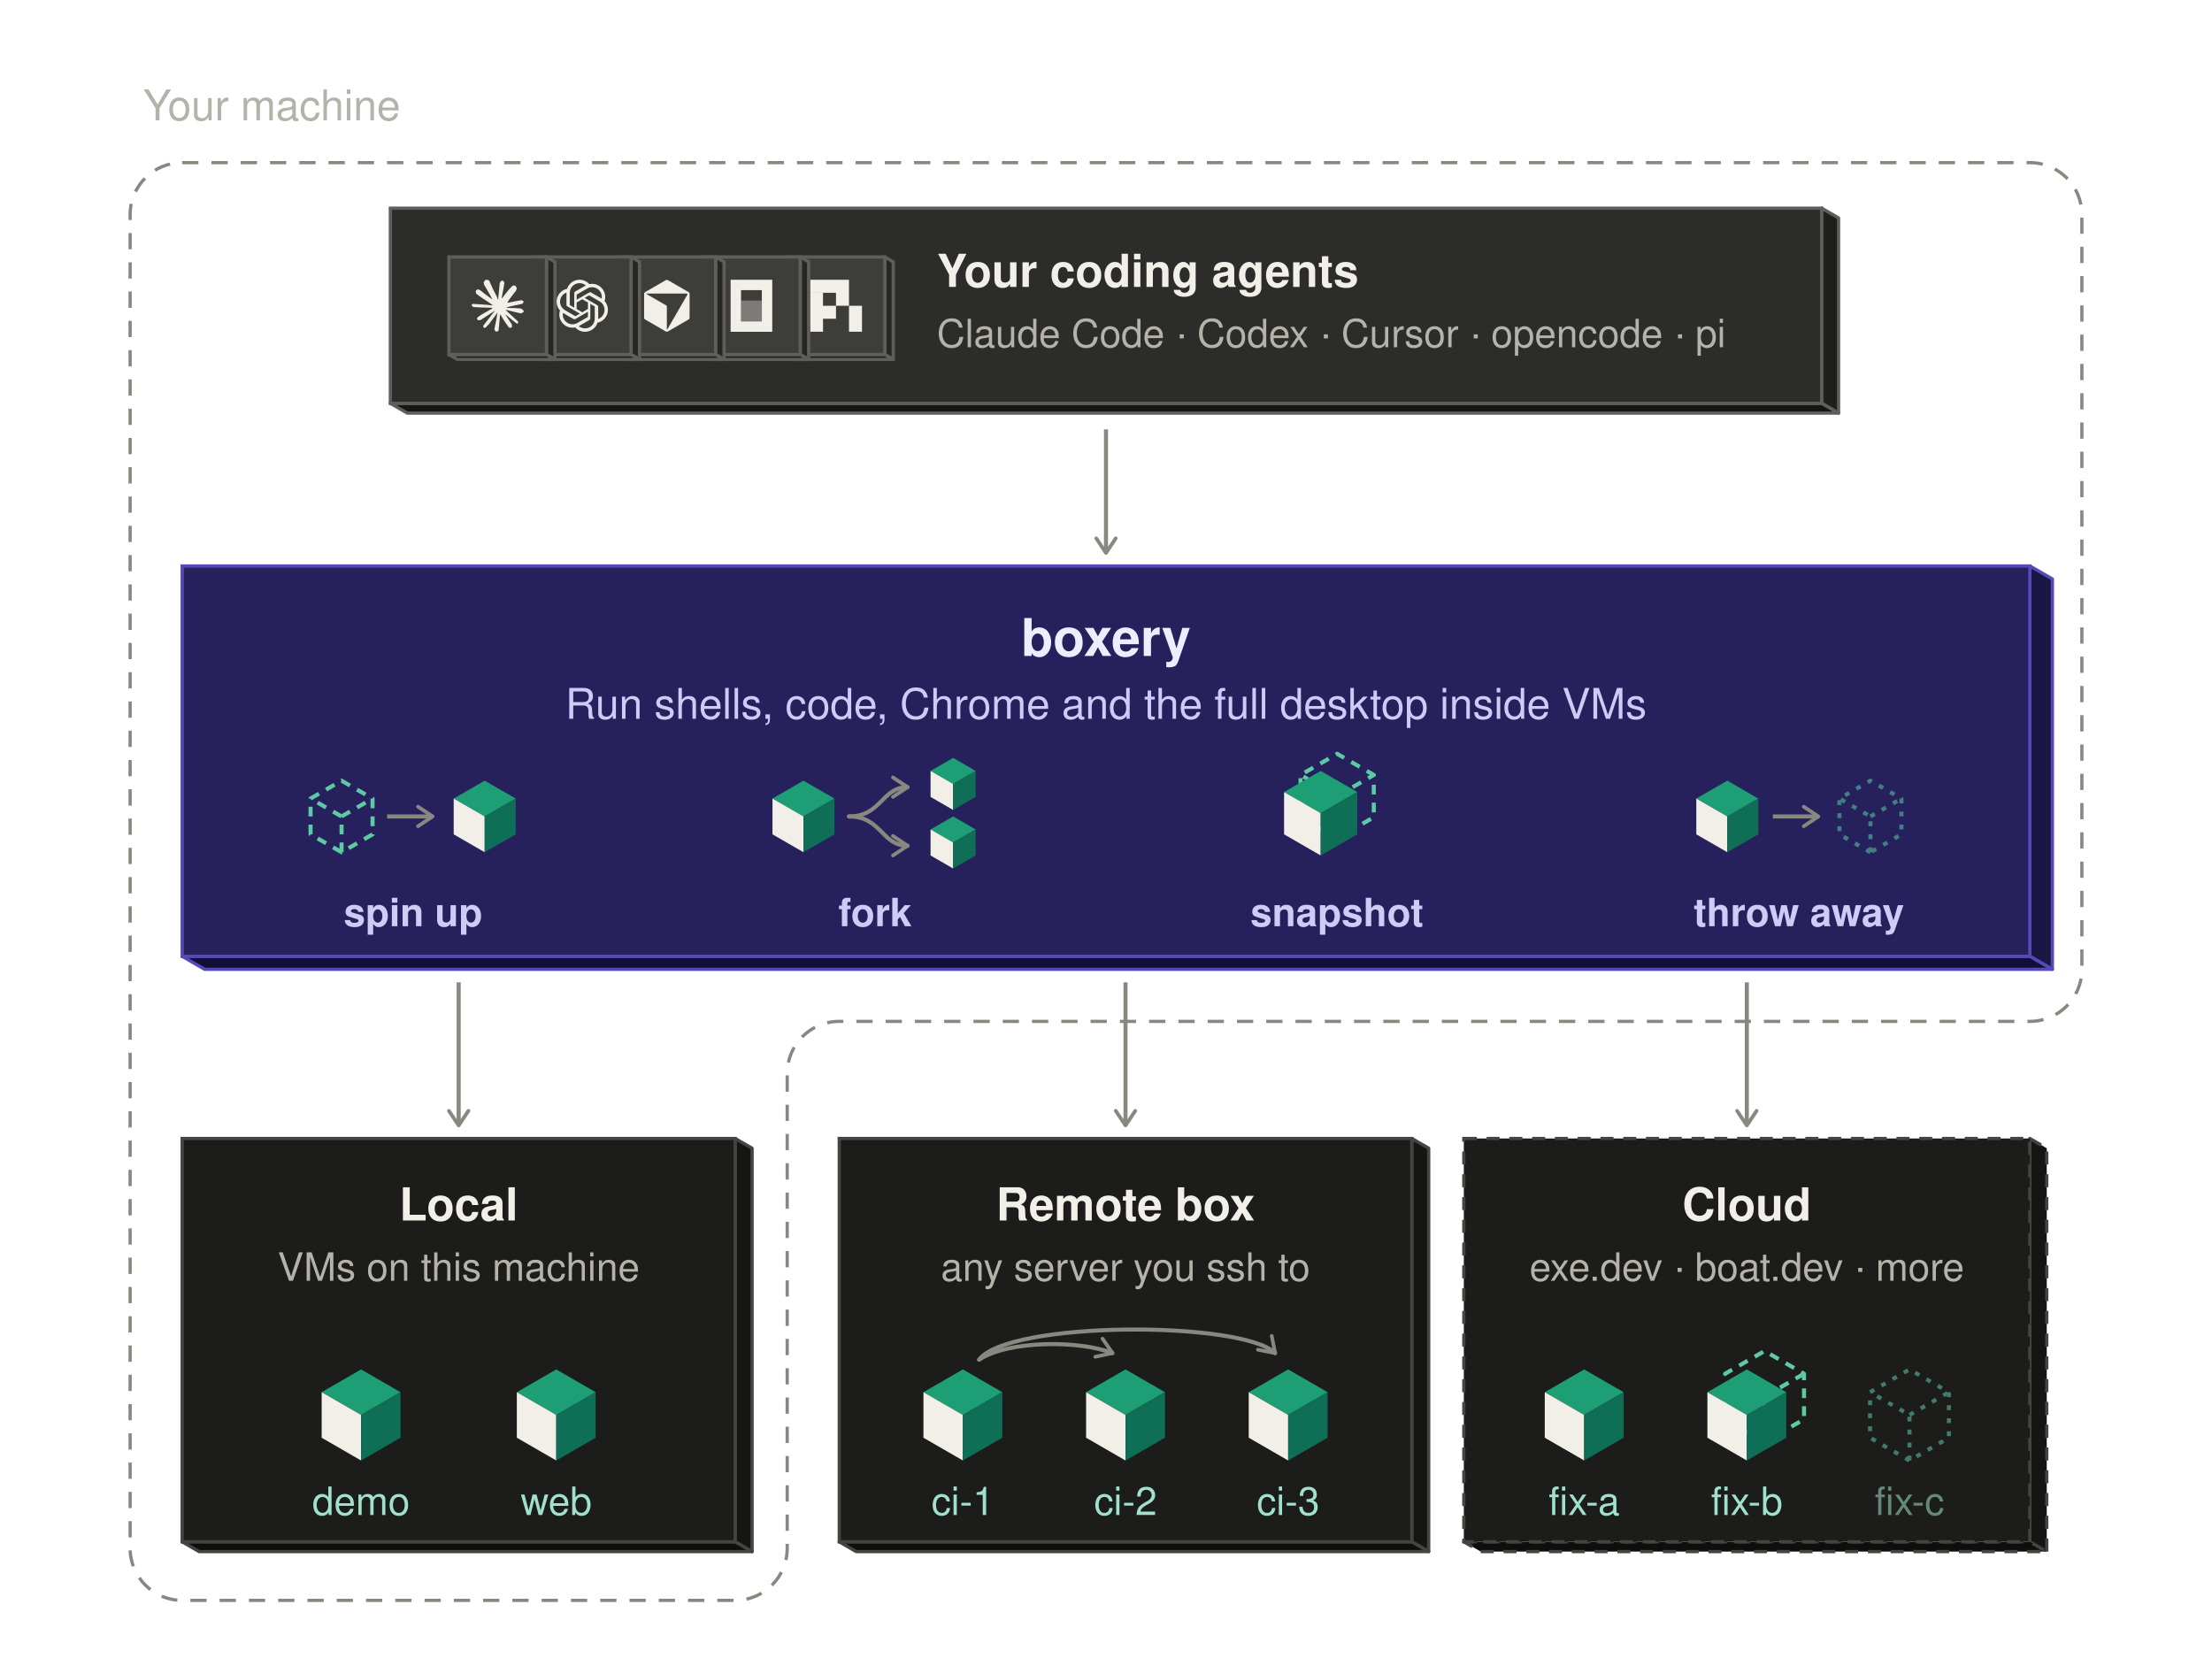
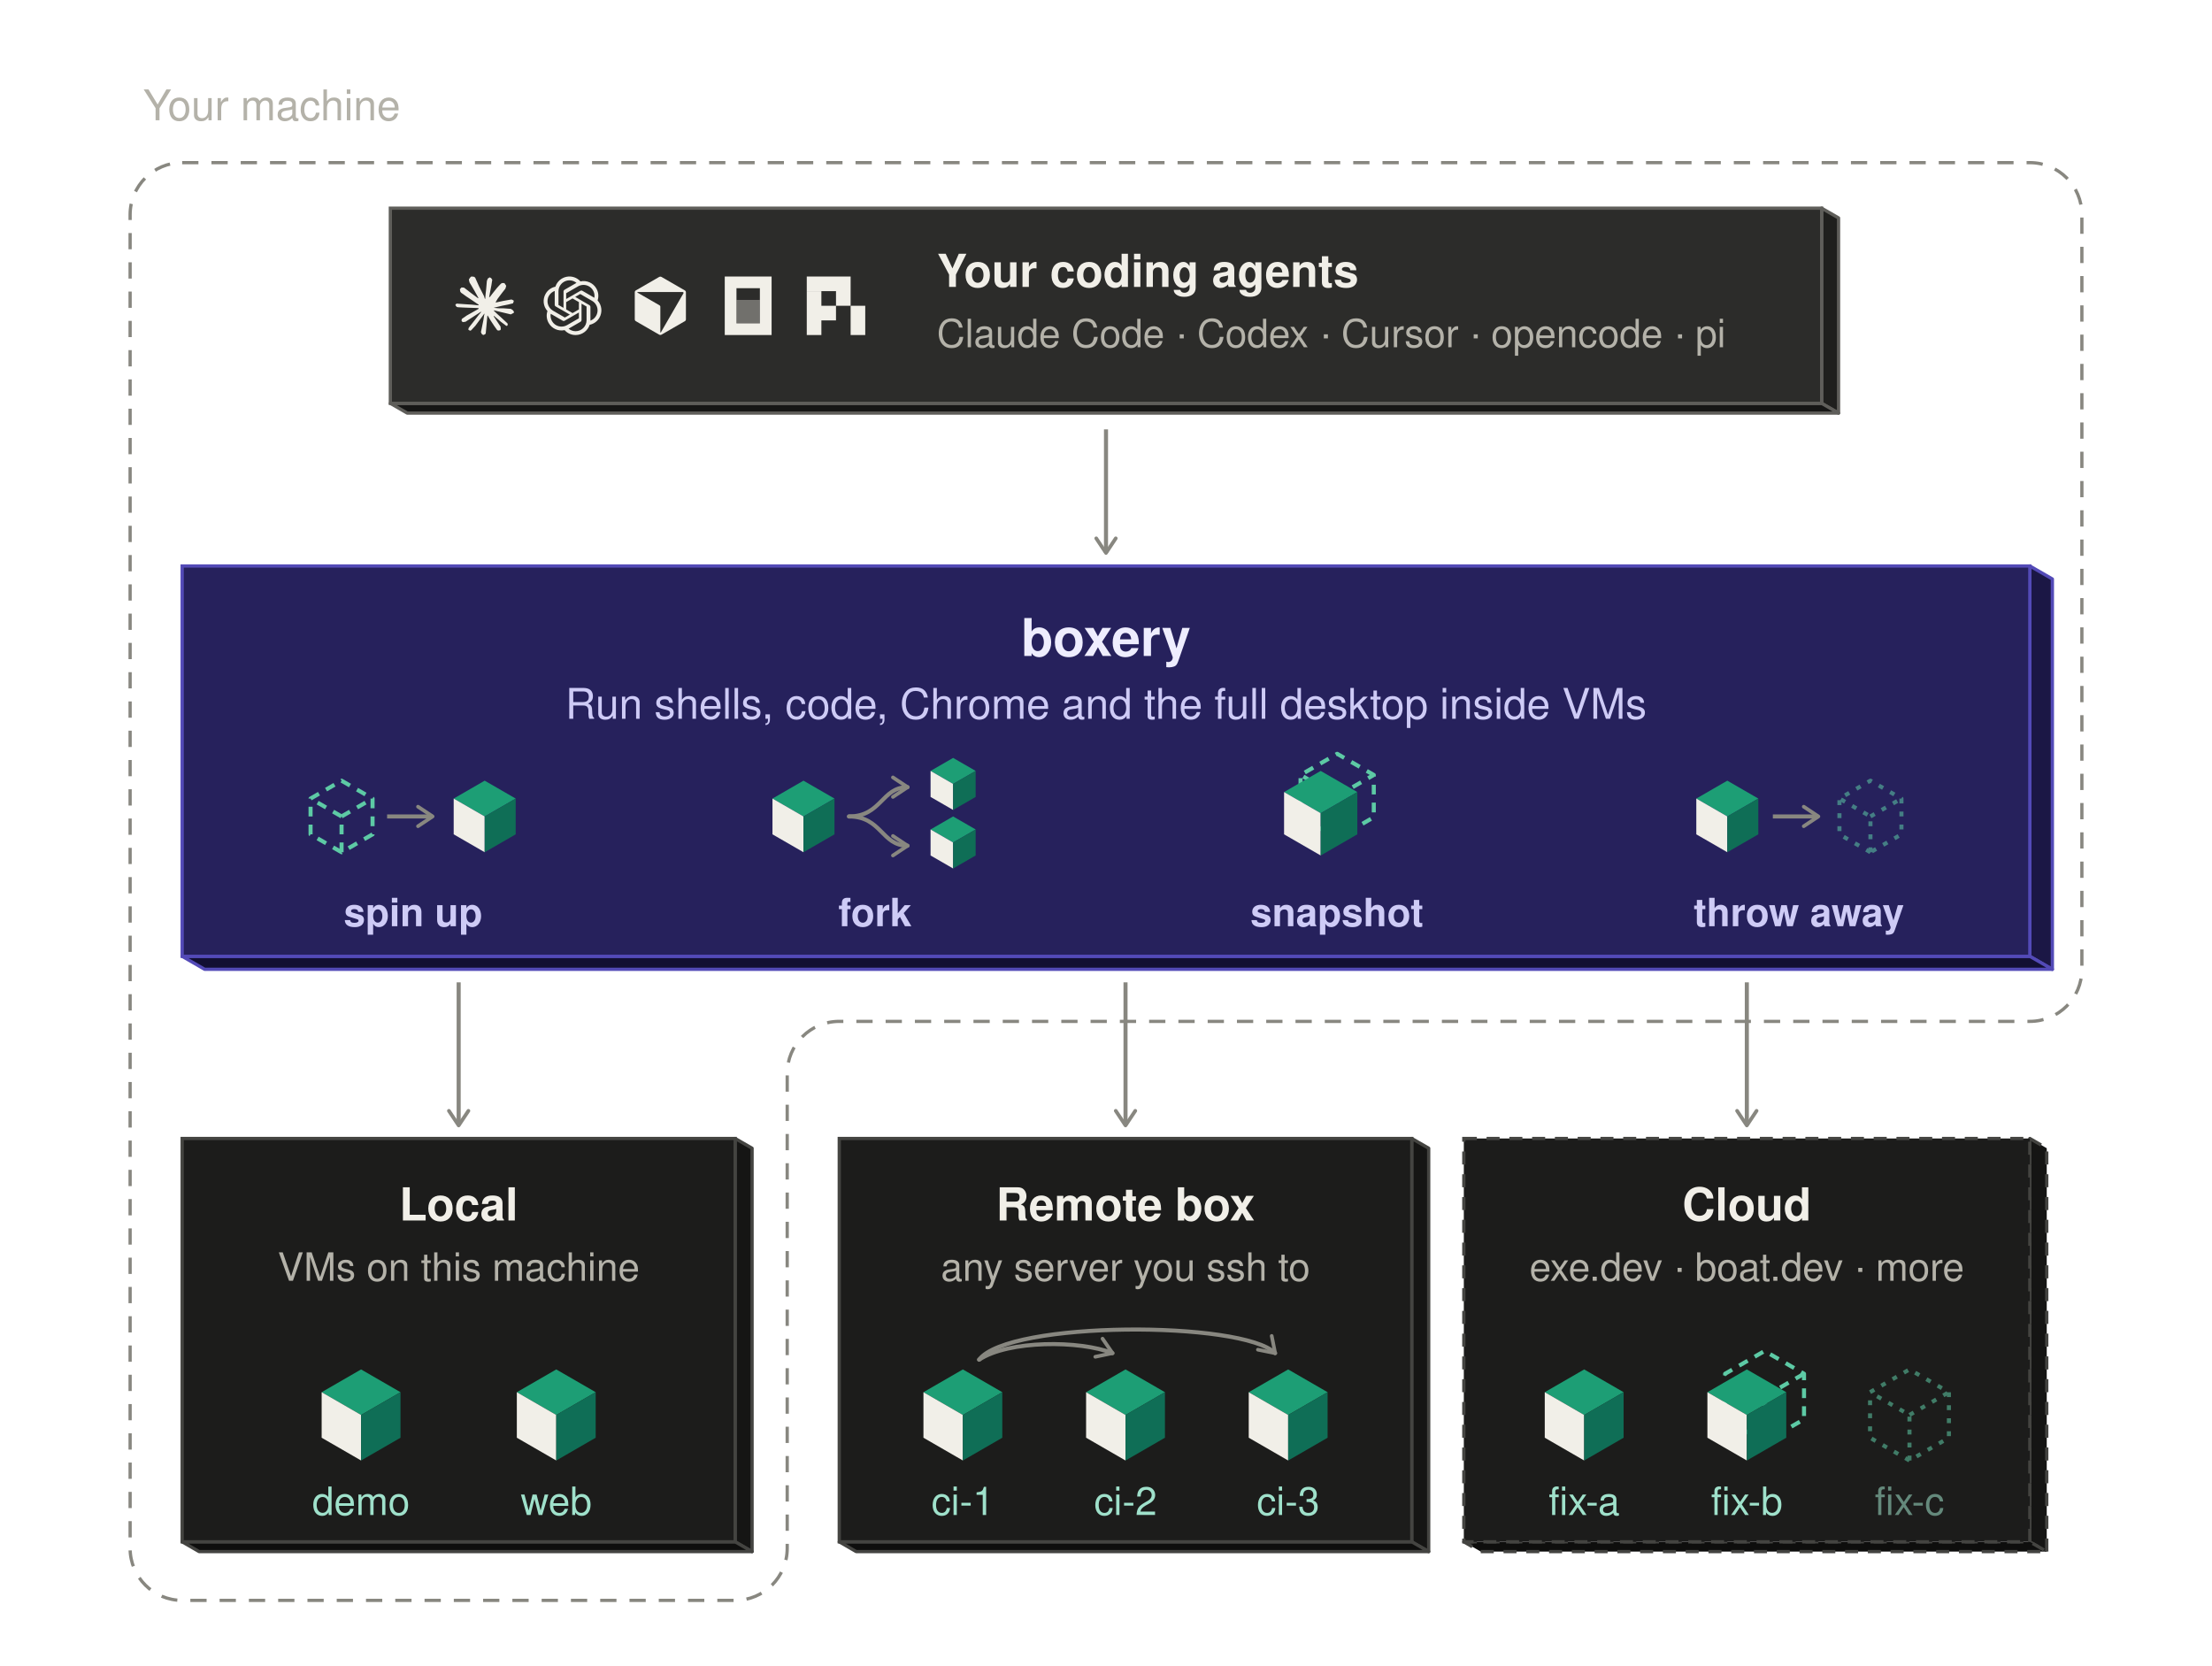
<svg xmlns="http://www.w3.org/2000/svg" viewBox="0 0 680 512" width="680" height="512" role="img" aria-labelledby="t d">
  <defs>
    <marker id="arrow" viewBox="0 0 10 10" refX="8" refY="5" markerWidth="6" markerHeight="6" orient="auto-start-reverse">
      <path d="M2 1L8 5L2 9" fill="none" stroke="#888780" stroke-width="1.5" stroke-linecap="round" stroke-linejoin="round" />
    </marker>
  </defs>
  <g font-family="-apple-system, BlinkMacSystemFont, 'Segoe UI', Helvetica, Arial, sans-serif" text-anchor="middle" dominant-baseline="central">
    <text x="44" y="34" font-size="13" text-anchor="start" fill="#B4B2A9">Your machine</text>
    <path d="M56 50 H624 A16 16 0 0 1 640 66 V298 A16 16 0 0 1 624 314 H258 A16 16 0 0 0 242 330 V476 A16 16 0 0 1 226 492 H56 A16 16 0 0 1 40 476 V66 A16 16 0 0 1 56 50 Z" fill="none" stroke="#888780" stroke-width="1" stroke-dasharray="5 4" />
    <polygon points="560.00,64.00 565.20,67.00 565.20,127.00 560.00,124.00" fill="#1F1F1D" stroke="#5F5E5A" stroke-width="1" stroke-linejoin="round" />
    <polygon points="120.00,124.00 560.00,124.00 565.20,127.00 125.20,127.00" fill="#161615" stroke="#5F5E5A" stroke-width="1" stroke-linejoin="round" />
    <rect x="120" y="64" width="440" height="60" fill="#2C2C2A" stroke="#5F5E5A" />
-     <polygon points="272.00,79.00 274.60,80.50 274.60,110.50 272.00,109.00" fill="#262624" stroke="#5F5E5A" stroke-width="1" stroke-linejoin="round" />
-     <polygon points="242.00,109.00 272.00,109.00 274.60,110.50 244.60,110.50" fill="#1C1C1B" stroke="#5F5E5A" stroke-width="1" stroke-linejoin="round" />
-     <rect x="242" y="79" width="30" height="30" fill="#3D3D3A" stroke="#5F5E5A" />
-     <svg x="249" y="86" width="16" height="16" viewBox="165 165 470 470" fill="#F1EFE8">
+     <svg x="140" y="85" width="18" height="18" viewBox="0 0 24 24" fill="#F1EFE8">
+       <path d="m4.714 15.956 4.717-2.647.079-.231-.079-.128h-.231l-.789-.049-2.696-.073-2.337-.097-2.265-.121-.571-.121-.534-.704.055-.352.48-.322.686.061 1.518.103 2.277.158 1.651.097 2.447.255h.389l.055-.158-.134-.097-.103-.097L6.973 9.836l-2.55-1.688-1.336-.971-.723-.492-.364-.461-.158-1.008.656-.723.88.061.225.061.892.686 1.906 1.475 2.489 1.834.364.303.146-.103.018-.073-.164-.273-1.354-2.447-1.445-2.489-.643-1.032-.17-.619c-.061-.255-.103-.467-.103-.729L6.287.134 6.7 0l.996.134.419.364.619 1.415 1.002 2.228 1.554 3.03.455.898.243.832.091.255h.158v-.146l.128-1.706.237-2.095.231-2.696.079-.759.376-.911.747-.492.583.279.48.686-.067.443-.285 1.852-.559 2.902-.364 1.943h.212l.243-.243.984-1.305 1.651-2.064.729-.82.85-.905.546-.431h1.032l.759 1.129-.34 1.166-1.062 1.348-.88 1.141-1.263 1.7-.789 1.36.073.109.188-.018 2.853-.607 1.542-.279 1.84-.316.832.389.091.395-.328.807-1.967.486-2.307.461-3.436.814-.043.03.049.061 1.548.146.662.036h1.621l3.018.225.789.522.474.638-.079.486-1.214.619-1.639-.389-3.825-.911-1.311-.328h-.182v.109l1.093 1.069 2.003 1.809 2.507 2.331.128.577-.322.455-.34-.049-2.204-1.657-.85-.747-1.925-1.621h-.128v.17l.443.65 2.344 3.521.121 1.081-.17.352-.607.212-.668-.121-1.372-1.925L14.38 17.959l-1.141-1.943-.14.079-.674 7.255-.316.37-.729.279-.607-.461-.322-.747.322-1.475.389-1.925.316-1.53.285-1.9.17-.631-.012-.043-.14.018-1.433 1.967-2.18 2.945-1.724 1.846-.413.164-.716-.37.067-.662.401-.589 2.386-3.036 1.439-1.882.929-1.087-.006-.158h-.055l-6.338 4.116-1.129.146-.486-.455.061-.747.231-.243 1.906-1.311Z" />
+     </svg>
+     <svg x="167" y="85" width="18" height="18" viewBox="0 0 24 24" fill="#F1EFE8">
+       <path d="M22.282 9.821a5.985 5.985 0 0 0-.516-4.911 6.046 6.046 0 0 0-6.51-2.9A6.065 6.065 0 0 0 4.981 4.182a5.985 5.985 0 0 0-3.998 2.9 6.046 6.046 0 0 0 .743 7.097 5.98 5.98 0 0 0 .511 4.911 6.051 6.051 0 0 0 6.515 2.9A5.985 5.985 0 0 0 13.26 24a6.056 6.056 0 0 0 5.772-4.206 5.989 5.989 0 0 0 3.998-2.9 6.056 6.056 0 0 0-.748-7.073zm-9.022 12.608a4.476 4.476 0 0 1-2.876-1.041l.142-.08 4.778-2.758a.795.795 0 0 0 .393-.681v-6.737l2.02 1.169a.071.071 0 0 1 .038.052v5.583a4.504 4.504 0 0 1-4.495 4.494zm-9.661-4.125a4.471 4.471 0 0 1-.535-3.014l.142.085 4.783 2.758a.771.771 0 0 0 .781 0l5.843-3.369v2.332a.08.08 0 0 1-.033.061L9.74 19.95a4.499 4.499 0 0 1-6.141-1.646zM2.341 7.896a4.485 4.485 0 0 1 2.365-1.973V11.6a.766.766 0 0 0 .388.676l5.814 3.354-2.02 1.169a.076.076 0 0 1-.071 0l-4.83-2.787A4.504 4.504 0 0 1 2.341 7.872zm16.596 3.856L13.104 8.364 15.119 7.2a.076.076 0 0 1 .071 0l4.83 2.791a4.494 4.494 0 0 1-.676 8.104v-5.677a.79.79 0 0 0-.407-.667zm2.011-3.023l-.142-.085-4.774-2.782a.776.776 0 0 0-.785 0L9.409 9.23V6.897a.066.066 0 0 1 .028-.061l4.83-2.787a4.499 4.499 0 0 1 6.68 4.66zM8.306 12.863l-2.02-1.164a.08.08 0 0 1-.038-.057V6.074a4.499 4.499 0 0 1 7.376-3.454l-.142.081L8.704 5.459a.795.795 0 0 0-.393.681zm1.098-2.365l2.602-1.5 2.607 1.5v2.999l-2.597 1.5-2.607-1.5Z" />
+     </svg>
+     <svg x="194" y="85" width="18" height="18" viewBox="88 66 336 380" fill="#F1EFE8">
+       <path fill-rule="evenodd" d="m415.348 156.575-151.504-87.47c-4.865-2.809-10.868-2.809-15.733 0l-151.496 87.47c-4.09 2.361-6.615 6.728-6.615 11.458v176.383c0 4.73 2.525 9.097 6.615 11.459l151.503 87.469c4.865 2.81 10.868 2.81 15.733 0l151.504-87.469c4.09-2.362 6.615-6.729 6.615-11.459v-176.383c0-4.73-2.525-9.097-6.615-11.458zm-9.517 18.528-146.254 253.319c-.989 1.707-3.599 1.01-3.599-.967v-165.871c0-3.314-1.771-6.38-4.645-8.044l-143.644-82.932c-1.707-.989-1.01-3.599.967-3.599h292.51c4.153 0 6.749 4.502 4.672 8.101h-.007z" />
+     </svg>
+     <svg x="221" y="85" width="18" height="18" viewBox="0 6 24 30" fill="#F1EFE8">
+       <path d="M18 30H6V18H18V30Z" opacity="0.35" />
+       <path d="M18 12H6V30H18V12ZM24 36H0V6H24V36Z" />
+     </svg>
+     <svg x="248" y="85" width="18" height="18" viewBox="165 165 470 470" fill="#F1EFE8">
      <path d="M165.29 165.29H517.36V400H400V282.65H165.29Z" />
      <path d="M165.29 282.65H282.65V400H400V517.36H282.65V634.72H165.29Z" />
      <path d="M517.36 400H634.72V634.72H517.36Z" />
-     </svg>
-     <polygon points="246.00,79.00 248.60,80.50 248.60,110.50 246.00,109.00" fill="#262624" stroke="#5F5E5A" stroke-width="1" stroke-linejoin="round" />
-     <polygon points="216.00,109.00 246.00,109.00 248.60,110.50 218.60,110.50" fill="#1C1C1B" stroke="#5F5E5A" stroke-width="1" stroke-linejoin="round" />
-     <rect x="216" y="79" width="30" height="30" fill="#3D3D3A" stroke="#5F5E5A" />
-     <svg x="223" y="86" width="16" height="16" viewBox="0 6 24 30" fill="#F1EFE8">
-       <path d="M18 30H6V18H18V30Z" opacity="0.35" />
-       <path d="M18 12H6V30H18V12ZM24 36H0V6H24V36Z" />
-     </svg>
-     <polygon points="220.00,79.00 222.60,80.50 222.60,110.50 220.00,109.00" fill="#262624" stroke="#5F5E5A" stroke-width="1" stroke-linejoin="round" />
-     <polygon points="190.00,109.00 220.00,109.00 222.60,110.50 192.60,110.50" fill="#1C1C1B" stroke="#5F5E5A" stroke-width="1" stroke-linejoin="round" />
-     <rect x="190" y="79" width="30" height="30" fill="#3D3D3A" stroke="#5F5E5A" />
-     <svg x="197" y="86" width="16" height="16" viewBox="88 66 336 380" fill="#F1EFE8">
-       <path fill-rule="evenodd" d="m415.348 156.575-151.504-87.47c-4.865-2.809-10.868-2.809-15.733 0l-151.496 87.47c-4.09 2.361-6.615 6.728-6.615 11.458v176.383c0 4.73 2.525 9.097 6.615 11.459l151.503 87.469c4.865 2.81 10.868 2.81 15.733 0l151.504-87.469c4.09-2.362 6.615-6.729 6.615-11.459v-176.383c0-4.73-2.525-9.097-6.615-11.458zm-9.517 18.528-146.254 253.319c-.989 1.707-3.599 1.01-3.599-.967v-165.871c0-3.314-1.771-6.38-4.645-8.044l-143.644-82.932c-1.707-.989-1.01-3.599.967-3.599h292.51c4.153 0 6.749 4.502 4.672 8.101h-.007z" />
-     </svg>
-     <polygon points="194.00,79.00 196.60,80.50 196.60,110.50 194.00,109.00" fill="#262624" stroke="#5F5E5A" stroke-width="1" stroke-linejoin="round" />
-     <polygon points="164.00,109.00 194.00,109.00 196.60,110.50 166.60,110.50" fill="#1C1C1B" stroke="#5F5E5A" stroke-width="1" stroke-linejoin="round" />
-     <rect x="164" y="79" width="30" height="30" fill="#3D3D3A" stroke="#5F5E5A" />
-     <svg x="171" y="86" width="16" height="16" viewBox="0 0 24 24" fill="#F1EFE8">
-       <path d="M22.282 9.821a5.985 5.985 0 0 0-.516-4.911 6.046 6.046 0 0 0-6.51-2.9A6.065 6.065 0 0 0 4.981 4.182a5.985 5.985 0 0 0-3.998 2.9 6.046 6.046 0 0 0 .743 7.097 5.98 5.98 0 0 0 .511 4.911 6.051 6.051 0 0 0 6.515 2.9A5.985 5.985 0 0 0 13.26 24a6.056 6.056 0 0 0 5.772-4.206 5.989 5.989 0 0 0 3.998-2.9 6.056 6.056 0 0 0-.748-7.073zm-9.022 12.608a4.476 4.476 0 0 1-2.876-1.041l.142-.08 4.778-2.758a.795.795 0 0 0 .393-.681v-6.737l2.02 1.169a.071.071 0 0 1 .038.052v5.583a4.504 4.504 0 0 1-4.495 4.494zm-9.661-4.125a4.471 4.471 0 0 1-.535-3.014l.142.085 4.783 2.758a.771.771 0 0 0 .781 0l5.843-3.369v2.332a.08.08 0 0 1-.033.061L9.74 19.95a4.499 4.499 0 0 1-6.141-1.646zM2.341 7.896a4.485 4.485 0 0 1 2.365-1.973V11.6a.766.766 0 0 0 .388.676l5.814 3.354-2.02 1.169a.076.076 0 0 1-.071 0l-4.83-2.787A4.504 4.504 0 0 1 2.341 7.872zm16.596 3.856L13.104 8.364 15.119 7.2a.076.076 0 0 1 .071 0l4.83 2.791a4.494 4.494 0 0 1-.676 8.104v-5.677a.79.79 0 0 0-.407-.667zm2.011-3.023l-.142-.085-4.774-2.782a.776.776 0 0 0-.785 0L9.409 9.23V6.897a.066.066 0 0 1 .028-.061l4.83-2.787a4.499 4.499 0 0 1 6.68 4.66zM8.306 12.863l-2.02-1.164a.08.08 0 0 1-.038-.057V6.074a4.499 4.499 0 0 1 7.376-3.454l-.142.081L8.704 5.459a.795.795 0 0 0-.393.681zm1.098-2.365l2.602-1.5 2.607 1.5v2.999l-2.597 1.5-2.607-1.5Z" />
-     </svg>
-     <polygon points="168.00,79.00 170.60,80.50 170.60,110.50 168.00,109.00" fill="#262624" stroke="#5F5E5A" stroke-width="1" stroke-linejoin="round" />
-     <polygon points="138.00,109.00 168.00,109.00 170.60,110.50 140.60,110.50" fill="#1C1C1B" stroke="#5F5E5A" stroke-width="1" stroke-linejoin="round" />
-     <rect x="138" y="79" width="30" height="30" fill="#3D3D3A" stroke="#5F5E5A" />
-     <svg x="145" y="86" width="16" height="16" viewBox="0 0 24 24" fill="#F1EFE8">
-       <path d="m4.714 15.956 4.717-2.647.079-.231-.079-.128h-.231l-.789-.049-2.696-.073-2.337-.097-2.265-.121-.571-.121-.534-.704.055-.352.48-.322.686.061 1.518.103 2.277.158 1.651.097 2.447.255h.389l.055-.158-.134-.097-.103-.097L6.973 9.836l-2.55-1.688-1.336-.971-.723-.492-.364-.461-.158-1.008.656-.723.88.061.225.061.892.686 1.906 1.475 2.489 1.834.364.303.146-.103.018-.073-.164-.273-1.354-2.447-1.445-2.489-.643-1.032-.17-.619c-.061-.255-.103-.467-.103-.729L6.287.134 6.7 0l.996.134.419.364.619 1.415 1.002 2.228 1.554 3.03.455.898.243.832.091.255h.158v-.146l.128-1.706.237-2.095.231-2.696.079-.759.376-.911.747-.492.583.279.48.686-.067.443-.285 1.852-.559 2.902-.364 1.943h.212l.243-.243.984-1.305 1.651-2.064.729-.82.85-.905.546-.431h1.032l.759 1.129-.34 1.166-1.062 1.348-.88 1.141-1.263 1.7-.789 1.36.073.109.188-.018 2.853-.607 1.542-.279 1.84-.316.832.389.091.395-.328.807-1.967.486-2.307.461-3.436.814-.043.03.049.061 1.548.146.662.036h1.621l3.018.225.789.522.474.638-.079.486-1.214.619-1.639-.389-3.825-.911-1.311-.328h-.182v.109l1.093 1.069 2.003 1.809 2.507 2.331.128.577-.322.455-.34-.049-2.204-1.657-.85-.747-1.925-1.621h-.128v.17l.443.65 2.344 3.521.121 1.081-.17.352-.607.212-.668-.121-1.372-1.925L14.38 17.959l-1.141-1.943-.14.079-.674 7.255-.316.37-.729.279-.607-.461-.322-.747.322-1.475.389-1.925.316-1.53.285-1.9.17-.631-.012-.043-.14.018-1.433 1.967-2.18 2.945-1.724 1.846-.413.164-.716-.37.067-.662.401-.589 2.386-3.036 1.439-1.882.929-1.087-.006-.158h-.055l-6.338 4.116-1.129.146-.486-.455.061-.747.231-.243 1.906-1.311Z" />
    </svg>
    <text x="288" y="85" font-size="14" font-weight="600" text-anchor="start" fill="#F1EFE8">Your coding agents</text>
    <text x="288" y="104" font-size="12" text-anchor="start" fill="#B4B2A9">Claude Code · Codex · Cursor · opencode · pi</text>
    <line x1="340" y1="132" x2="340" y2="170" stroke="#888780" stroke-width="1.25" marker-end="url(#arrow)" />
    <polygon points="624.00,174.00 630.93,178.00 630.93,298.00 624.00,294.00" fill="#1B1745" stroke="#534AB7" stroke-width="1" stroke-linejoin="round" />
    <polygon points="56.00,294.00 624.00,294.00 630.93,298.00 62.93,298.00" fill="#120F33" stroke="#534AB7" stroke-width="1" stroke-linejoin="round" />
    <rect x="56" y="174" width="568" height="120" fill="#26215C" stroke="#534AB7" />
    <text x="340" y="198" font-size="16" font-weight="600" fill="#EEEDFE">boxery</text>
    <text x="340" y="218" font-size="13" fill="#CECBF6">Run shells, code, Chrome and the full desktop inside VMs</text>
    <g fill="none" stroke="#5DCAA5" stroke-width="1.25" stroke-linejoin="round" stroke-dasharray="3 2.5">
      <polygon points="105.00,262.00 95.47,256.50 95.47,245.50 105.00,240.00 114.53,245.50 114.53,256.50" />
      <path d="M105.00 262.00 V251.00 L95.47 245.50 M105.00 251.00 L114.53 245.50" />
    </g>
    <line x1="119" y1="251" x2="133" y2="251" stroke="#888780" stroke-width="1.25" marker-end="url(#arrow)" />
    <polygon points="149.00,251.00 158.53,245.50 149.00,240.00 139.47,245.50" fill="#1D9E75" />
    <polygon points="149.00,262.00 139.47,256.50 139.47,245.50 149.00,251.00" fill="#F1EFE8" />
    <polygon points="149.00,262.00 158.53,256.50 158.53,245.50 149.00,251.00" fill="#0F6E56" />
    <text x="127" y="282" font-size="12" font-weight="600" fill="#CECBF6">spin up</text>
    <polygon points="247.00,251.00 256.53,245.50 247.00,240.00 237.47,245.50" fill="#1D9E75" />
    <polygon points="247.00,262.00 237.47,256.50 237.47,245.50 247.00,251.00" fill="#F1EFE8" />
    <polygon points="247.00,262.00 256.53,256.50 256.53,245.50 247.00,251.00" fill="#0F6E56" />
    <path d="M261.0 251 C271.0 251 271.0 242 279.0 242" fill="none" stroke="#888780" stroke-width="1.25" stroke-linecap="round" marker-end="url(#arrow)" />
    <path d="M261.0 251 C271.0 251 271.0 260 279.0 260" fill="none" stroke="#888780" stroke-width="1.25" stroke-linecap="round" marker-end="url(#arrow)" />
    <polygon points="293.00,241.00 299.93,237.00 293.00,233.00 286.07,237.00" fill="#1D9E75" />
    <polygon points="293.00,249.00 286.07,245.00 286.07,237.00 293.00,241.00" fill="#F1EFE8" />
    <polygon points="293.00,249.00 299.93,245.00 299.93,237.00 293.00,241.00" fill="#0F6E56" />
    <polygon points="293.00,259.00 299.93,255.00 293.00,251.00 286.07,255.00" fill="#1D9E75" />
    <polygon points="293.00,267.00 286.07,263.00 286.07,255.00 293.00,259.00" fill="#F1EFE8" />
    <polygon points="293.00,267.00 299.93,263.00 299.93,255.00 293.00,259.00" fill="#0F6E56" />
    <text x="269" y="282" font-size="12" font-weight="600" fill="#CECBF6">fork</text>
    <g fill="none" stroke="#5DCAA5" stroke-width="1.25" stroke-linejoin="round" stroke-dasharray="3 2.5">
      <polygon points="411.07,257.74 399.81,251.24 399.81,238.24 411.07,231.74 422.32,238.24 422.32,251.24" />
      <path d="M411.07 257.74 V244.74 L399.81 238.24 M411.07 244.74 L422.32 238.24" />
    </g>
    <polygon points="406.00,250.00 417.26,243.50 406.00,237.00 394.74,243.50" fill="#1D9E75" />
    <polygon points="406.00,263.00 394.74,256.50 394.74,243.50 406.00,250.00" fill="#F1EFE8" />
    <polygon points="406.00,263.00 417.26,256.50 417.26,243.50 406.00,250.00" fill="#0F6E56" />
    <text x="411" y="282" font-size="12" font-weight="600" fill="#CECBF6">snapshot</text>
    <polygon points="531.00,251.00 540.53,245.50 531.00,240.00 521.47,245.50" fill="#1D9E75" />
    <polygon points="531.00,262.00 521.47,256.50 521.47,245.50 531.00,251.00" fill="#F1EFE8" />
    <polygon points="531.00,262.00 540.53,256.50 540.53,245.50 531.00,251.00" fill="#0F6E56" />
    <line x1="545" y1="251" x2="559" y2="251" stroke="#888780" stroke-width="1.25" marker-end="url(#arrow)" />
    <g fill="none" stroke="#5DCAA5" stroke-width="1.25" stroke-linejoin="round" stroke-dasharray="1.5 2.5" opacity="0.55">
      <polygon points="575.00,262.00 565.47,256.50 565.47,245.50 575.00,240.00 584.53,245.50 584.53,256.50" />
      <path d="M575.00 262.00 V251.00 L565.47 245.50 M575.00 251.00 L584.53 245.50" />
    </g>
    <text x="553" y="282" font-size="12" font-weight="600" fill="#CECBF6">throw away</text>
    <line x1="141" y1="302" x2="141" y2="346" stroke="#888780" stroke-width="1.25" marker-end="url(#arrow)" />
    <polygon points="226.00,350.00 231.20,353.00 231.20,477.00 226.00,474.00" fill="#151514" stroke="#444441" stroke-width="1" stroke-linejoin="round" />
    <polygon points="56.00,474.00 226.00,474.00 231.20,477.00 61.20,477.00" fill="#0E0E0D" stroke="#444441" stroke-width="1" stroke-linejoin="round" />
    <rect x="56" y="350" width="170" height="124" fill="#1C1C1B" stroke="#444441" />
    <text x="141" y="372" font-size="14" font-weight="600" fill="#F1EFE8">Local</text>
    <text x="141" y="391" font-size="12" fill="#B4B2A9">VMs on this machine</text>
    <polygon points="111.00,435.00 123.12,428.00 111.00,421.00 98.88,428.00" fill="#1D9E75" />
    <polygon points="111.00,449.00 98.88,442.00 98.88,428.00 111.00,435.00" fill="#F1EFE8" />
    <polygon points="111.00,449.00 123.12,442.00 123.12,428.00 111.00,435.00" fill="#0F6E56" />
    <text x="111" y="463" font-size="12" fill="#9FE1CB">demo</text>
    <polygon points="171.00,435.00 183.12,428.00 171.00,421.00 158.88,428.00" fill="#1D9E75" />
    <polygon points="171.00,449.00 158.88,442.00 158.88,428.00 171.00,435.00" fill="#F1EFE8" />
    <polygon points="171.00,449.00 183.12,442.00 183.12,428.00 171.00,435.00" fill="#0F6E56" />
    <text x="171" y="463" font-size="12" fill="#9FE1CB">web</text>
    <line x1="346" y1="302" x2="346" y2="346" stroke="#888780" stroke-width="1.25" marker-end="url(#arrow)" />
    <polygon points="434.00,350.00 439.20,353.00 439.20,477.00 434.00,474.00" fill="#151514" stroke="#444441" stroke-width="1" stroke-linejoin="round" />
    <polygon points="258.00,474.00 434.00,474.00 439.20,477.00 263.20,477.00" fill="#0E0E0D" stroke="#444441" stroke-width="1" stroke-linejoin="round" />
    <rect x="258" y="350" width="176" height="124" fill="#1C1C1B" stroke="#444441" />
    <text x="346" y="372" font-size="14" font-weight="600" fill="#F1EFE8">Remote box</text>
    <text x="346" y="391" font-size="12" fill="#B4B2A9">any server you ssh to</text>
    <path d="M301.0 418 C310.0 412 332.0 412 342.0 416" fill="none" stroke="#888780" stroke-width="1.25" stroke-linecap="round" marker-end="url(#arrow)" />
    <path d="M301.0 418 C310.0 406 382.0 406 392.0 416" fill="none" stroke="#888780" stroke-width="1.25" stroke-linecap="round" marker-end="url(#arrow)" />
    <polygon points="296.00,435.00 308.12,428.00 296.00,421.00 283.88,428.00" fill="#1D9E75" />
    <polygon points="296.00,449.00 283.88,442.00 283.88,428.00 296.00,435.00" fill="#F1EFE8" />
    <polygon points="296.00,449.00 308.12,442.00 308.12,428.00 296.00,435.00" fill="#0F6E56" />
    <text x="296" y="463" font-size="12" fill="#9FE1CB">ci-1</text>
    <polygon points="346.00,435.00 358.12,428.00 346.00,421.00 333.88,428.00" fill="#1D9E75" />
    <polygon points="346.00,449.00 333.88,442.00 333.88,428.00 346.00,435.00" fill="#F1EFE8" />
    <polygon points="346.00,449.00 358.12,442.00 358.12,428.00 346.00,435.00" fill="#0F6E56" />
    <text x="346" y="463" font-size="12" fill="#9FE1CB">ci-2</text>
    <polygon points="396.00,435.00 408.12,428.00 396.00,421.00 383.88,428.00" fill="#1D9E75" />
    <polygon points="396.00,449.00 383.88,442.00 383.88,428.00 396.00,435.00" fill="#F1EFE8" />
    <polygon points="396.00,449.00 408.12,442.00 408.12,428.00 396.00,435.00" fill="#0F6E56" />
    <text x="396" y="463" font-size="12" fill="#9FE1CB">ci-3</text>
    <line x1="537" y1="302" x2="537" y2="346" stroke="#888780" stroke-width="1.25" marker-end="url(#arrow)" />
    <polygon points="624.00,350.00 629.20,353.00 629.20,477.00 624.00,474.00" fill="#151514" stroke="#444441" stroke-width="1" stroke-linejoin="round" stroke-dasharray="4 3" />
    <polygon points="450.00,474.00 624.00,474.00 629.20,477.00 455.20,477.00" fill="#0E0E0D" stroke="#444441" stroke-width="1" stroke-linejoin="round" stroke-dasharray="4 3" />
    <rect x="450" y="350" width="174" height="124" fill="#1C1C1B" stroke="#444441" stroke-dasharray="4 3" />
    <text x="537" y="372" font-size="14" font-weight="600" fill="#F1EFE8">Cloud</text>
    <text x="537" y="391" font-size="12" fill="#B4B2A9">exe.dev · boat.dev · more</text>
    <polygon points="487.00,435.00 499.12,428.00 487.00,421.00 474.88,428.00" fill="#1D9E75" />
    <polygon points="487.00,449.00 474.88,442.00 474.88,428.00 487.00,435.00" fill="#F1EFE8" />
    <polygon points="487.00,449.00 499.12,442.00 499.12,428.00 487.00,435.00" fill="#0F6E56" />
    <text x="487" y="463" font-size="12" fill="#9FE1CB">fix-a</text>
    <g fill="none" stroke="#5DCAA5" stroke-width="1.25" stroke-linejoin="round" stroke-dasharray="3 2.5">
      <polygon points="542.46,443.33 530.33,436.33 530.33,422.33 542.46,415.33 554.58,422.33 554.58,436.33" />
      <path d="M542.46 443.33 V429.33 L530.33 422.33 M542.46 429.33 L554.58 422.33" />
    </g>
    <polygon points="537.00,435.00 549.12,428.00 537.00,421.00 524.88,428.00" fill="#1D9E75" />
    <polygon points="537.00,449.00 524.88,442.00 524.88,428.00 537.00,435.00" fill="#F1EFE8" />
    <polygon points="537.00,449.00 549.12,442.00 549.12,428.00 537.00,435.00" fill="#0F6E56" />
    <text x="537" y="463" font-size="12" fill="#9FE1CB">fix-b</text>
    <g fill="none" stroke="#5DCAA5" stroke-width="1.25" stroke-linejoin="round" stroke-dasharray="1.5 2.5" opacity="0.55">
      <polygon points="587.00,449.00 574.88,442.00 574.88,428.00 587.00,421.00 599.12,428.00 599.12,442.00" />
      <path d="M587.00 449.00 V435.00 L574.88 428.00 M587.00 435.00 L599.12 428.00" />
    </g>
    <text x="587" y="463" font-size="12" opacity="0.55" fill="#9FE1CB">fix-c</text>
  </g>
</svg>
